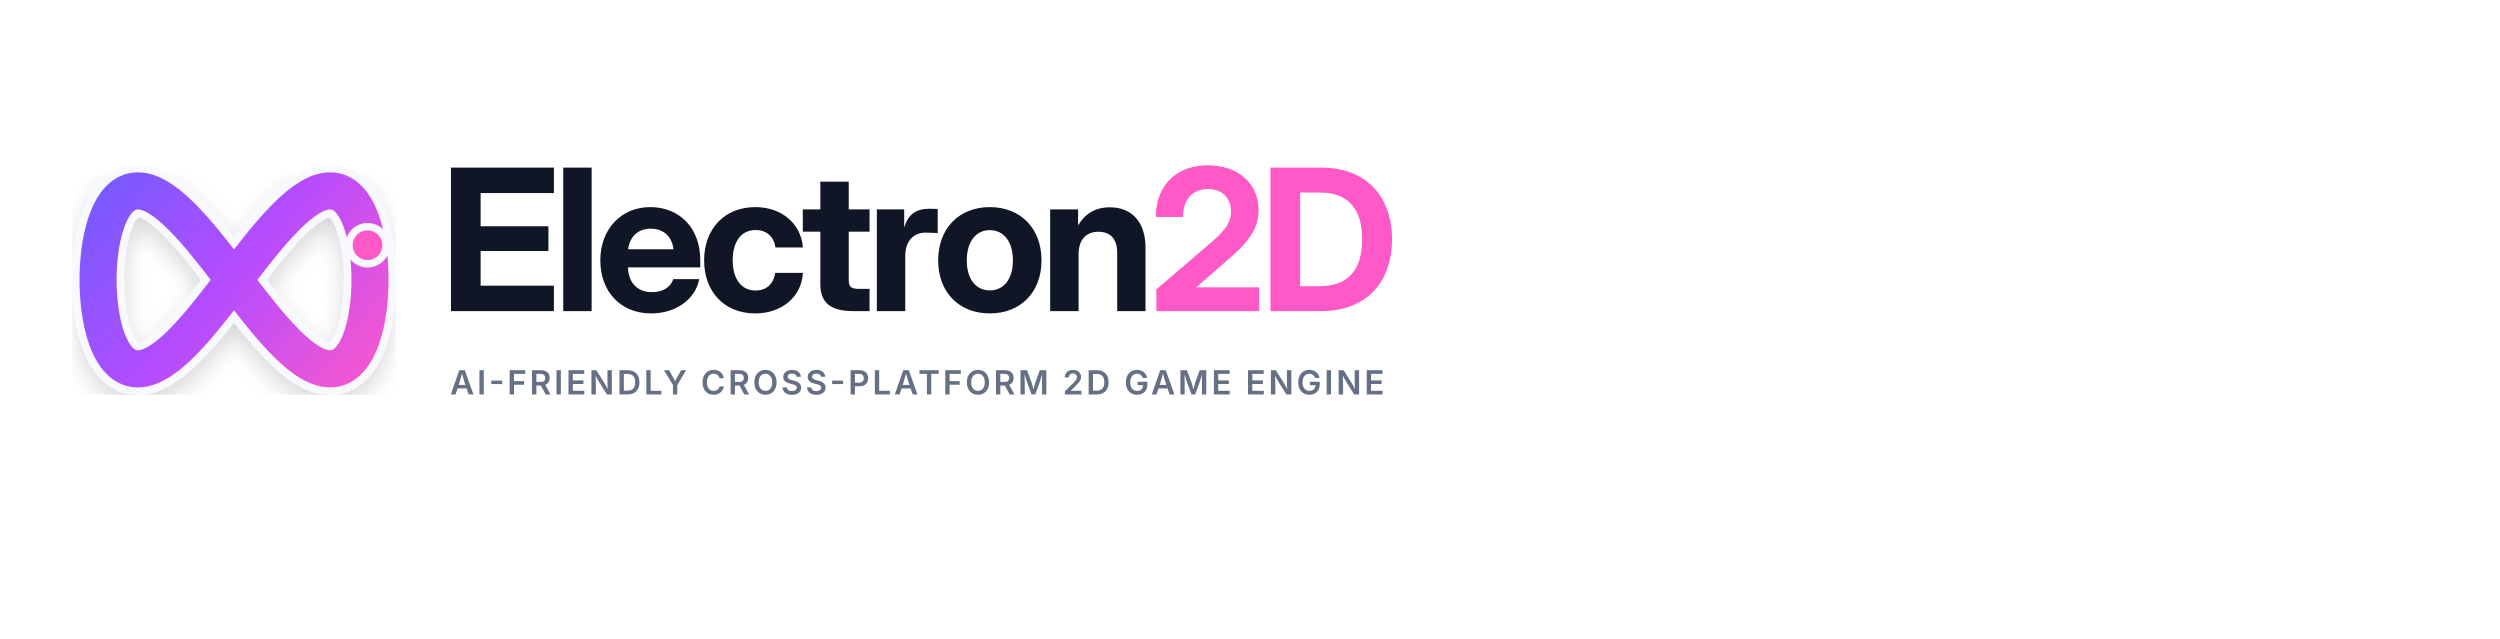
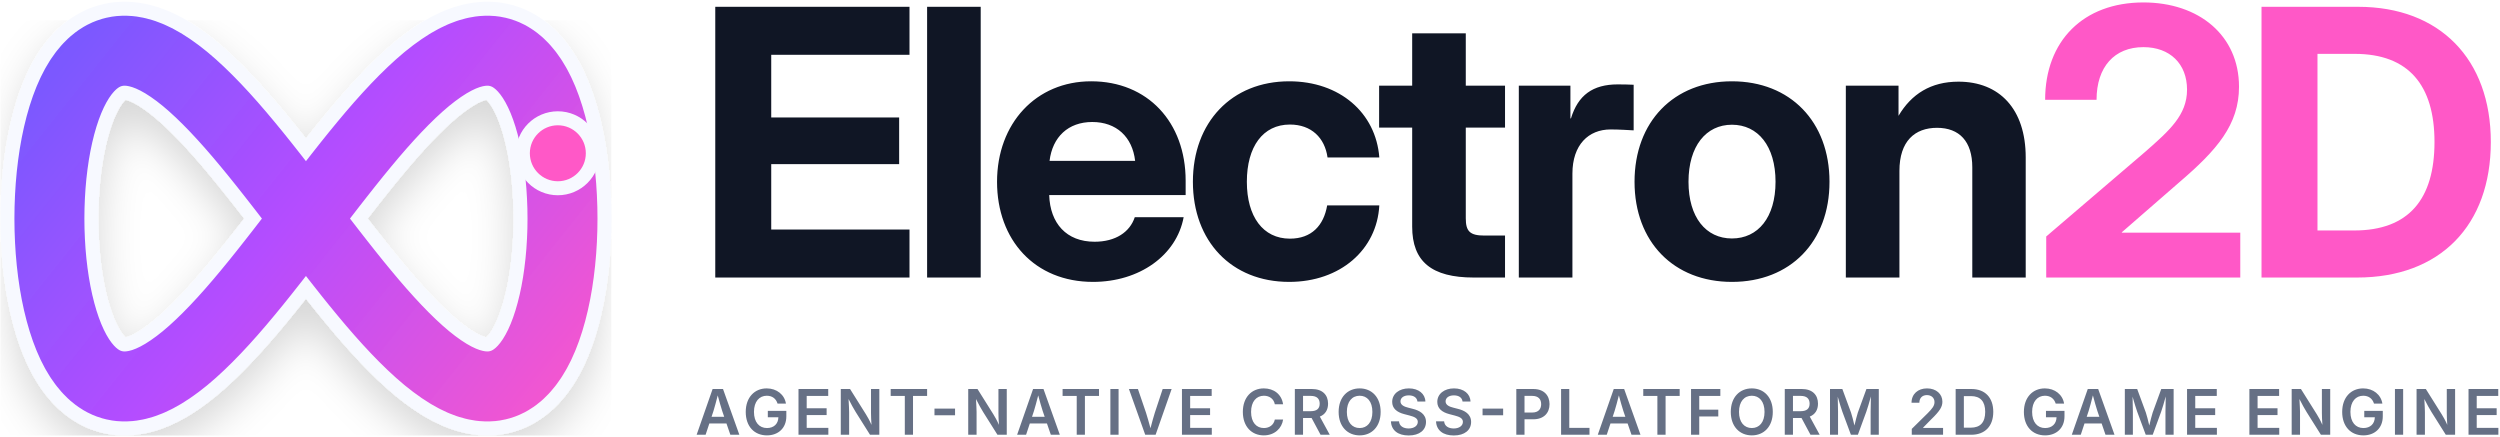
- <svg xmlns="http://www.w3.org/2000/svg" width="1800" height="460" viewBox="0 0 1800 460" version="1.1" id="svg9">
+ <svg xmlns="http://www.w3.org/2000/svg" width="954" height="166.455" viewBox="51.75 118.093 954 166.455" version="1.1" id="svg9">
  <defs id="defs6">
    <linearGradient id="brandGradient" x1="30" y1="50" x2="275" y2="245" gradientUnits="userSpaceOnUse">
      <stop offset="0%" stop-color="#6C5CFF" id="stop1" />
      <stop offset="48%" stop-color="#B44DFF" id="stop2" />
      <stop offset="100%" stop-color="#FF58C7" id="stop3" />
    </linearGradient>
    <linearGradient id="wordGradient" x1="0" y1="0" x2="170" y2="120" gradientUnits="userSpaceOnUse">
      <stop offset="0%" stop-color="#6C5CFF" id="stop4" />
      <stop offset="55%" stop-color="#B44DFF" id="stop5" />
      <stop offset="100%" stop-color="#FF58C7" id="stop6" />
    </linearGradient>
    <filter id="softShadow" x="-0.09" y="-0.146" width="1.124" height="1.292">
      <feDropShadow dx="0" dy="8" stdDeviation="9" flood-color="#050817" flood-opacity="0.16" />
    </filter>
  </defs>
  <g transform="translate(35 68) scale(0.89)" filter="url(#softShadow)" id="g7">
    <path d="M 260.00,150.00 L 259.94,154.71 L 259.76,159.40 L 259.47,164.05 L 259.06,168.63 L 258.53,173.14 L 257.89,177.55 L 257.13,181.84 L 256.25,186.00 L 255.26,190.00 L 254.16,193.83 L 252.95,197.47 L 251.63,200.91 L 250.20,204.13 L 248.66,207.12 L 247.01,209.87 L 245.26,212.35 L 243.41,214.57 L 241.46,216.52 L 239.41,218.18 L 237.27,219.55 L 235.03,220.62 L 232.70,221.38 L 230.29,221.85 L 227.78,222.00 L 225.20,221.85 L 222.53,221.38 L 219.78,220.62 L 216.96,219.55 L 214.07,218.18 L 211.11,216.52 L 208.09,214.57 L 205.00,212.35 L 201.85,209.87 L 198.65,207.12 L 195.40,204.13 L 192.10,200.91 L 188.75,197.47 L 185.36,193.83 L 181.93,190.00 L 178.47,186.00 L 174.98,181.84 L 171.46,177.55 L 167.92,173.14 L 164.36,168.63 L 160.78,164.05 L 157.19,159.40 L 153.60,154.71 L 150.00,150.00 L 146.40,145.29 L 142.81,140.60 L 139.22,135.95 L 135.64,131.37 L 132.08,126.86 L 128.54,122.45 L 125.02,118.16 L 121.53,114.00 L 118.07,110.00 L 114.64,106.17 L 111.25,102.53 L 107.90,99.09 L 104.60,95.87 L 101.35,92.88 L 98.15,90.13 L 95.00,87.65 L 91.91,85.43 L 88.89,83.48 L 85.93,81.82 L 83.04,80.45 L 80.22,79.38 L 77.47,78.62 L 74.80,78.15 L 72.22,78.00 L 69.71,78.15 L 67.30,78.62 L 64.97,79.38 L 62.73,80.45 L 60.59,81.82 L 58.54,83.48 L 56.59,85.43 L 54.74,87.65 L 52.99,90.13 L 51.34,92.88 L 49.80,95.87 L 48.37,99.09 L 47.05,102.53 L 45.84,106.17 L 44.74,110.00 L 43.75,114.00 L 42.87,118.16 L 42.11,122.45 L 41.47,126.86 L 40.94,131.37 L 40.53,135.95 L 40.24,140.60 L 40.06,145.29 L 40.00,150.00 L 40.06,154.71 L 40.24,159.40 L 40.53,164.05 L 40.94,168.63 L 41.47,173.14 L 42.11,177.55 L 42.87,181.84 L 43.75,186.00 L 44.74,190.00 L 45.84,193.83 L 47.05,197.47 L 48.37,200.91 L 49.80,204.13 L 51.34,207.12 L 52.99,209.87 L 54.74,212.35 L 56.59,214.57 L 58.54,216.52 L 60.59,218.18 L 62.73,219.55 L 64.97,220.62 L 67.30,221.38 L 69.71,221.85 L 72.22,222.00 L 74.80,221.85 L 77.47,221.38 L 80.22,220.62 L 83.04,219.55 L 85.93,218.18 L 88.89,216.52 L 91.91,214.57 L 95.00,212.35 L 98.15,209.87 L 101.35,207.12 L 104.60,204.13 L 107.90,200.91 L 111.25,197.47 L 114.64,193.83 L 118.07,190.00 L 121.53,186.00 L 125.02,181.84 L 128.54,177.55 L 132.08,173.14 L 135.64,168.63 L 139.22,164.05 L 142.81,159.40 L 146.40,154.71 L 150.00,150.00 L 153.60,145.29 L 157.19,140.60 L 160.78,135.95 L 164.36,131.37 L 167.92,126.86 L 171.46,122.45 L 174.98,118.16 L 178.47,114.00 L 181.93,110.00 L 185.36,106.17 L 188.75,102.53 L 192.10,99.09 L 195.40,95.87 L 198.65,92.88 L 201.85,90.13 L 205.00,87.65 L 208.09,85.43 L 211.11,83.48 L 214.07,81.82 L 216.96,80.45 L 219.78,79.38 L 222.53,78.62 L 225.20,78.15 L 227.78,78.00 L 230.29,78.15 L 232.70,78.62 L 235.03,79.38 L 237.27,80.45 L 239.41,81.82 L 241.46,83.48 L 243.41,85.43 L 245.26,87.65 L 247.01,90.13 L 248.66,92.88 L 250.20,95.87 L 251.63,99.09 L 252.95,102.53 L 254.16,106.17 L 255.26,110.00 L 256.25,114.00 L 257.13,118.16 L 257.89,122.45 L 258.53,126.86 L 259.06,131.37 L 259.47,135.95 L 259.76,140.60 L 259.94,145.29 L 260.00,150.00" fill="none" stroke="#F7F9FF" stroke-width="42" stroke-linecap="round" stroke-linejoin="round" id="path6" />
    <path d="M 260.00,150.00 L 259.94,154.71 L 259.76,159.40 L 259.47,164.05 L 259.06,168.63 L 258.53,173.14 L 257.89,177.55 L 257.13,181.84 L 256.25,186.00 L 255.26,190.00 L 254.16,193.83 L 252.95,197.47 L 251.63,200.91 L 250.20,204.13 L 248.66,207.12 L 247.01,209.87 L 245.26,212.35 L 243.41,214.57 L 241.46,216.52 L 239.41,218.18 L 237.27,219.55 L 235.03,220.62 L 232.70,221.38 L 230.29,221.85 L 227.78,222.00 L 225.20,221.85 L 222.53,221.38 L 219.78,220.62 L 216.96,219.55 L 214.07,218.18 L 211.11,216.52 L 208.09,214.57 L 205.00,212.35 L 201.85,209.87 L 198.65,207.12 L 195.40,204.13 L 192.10,200.91 L 188.75,197.47 L 185.36,193.83 L 181.93,190.00 L 178.47,186.00 L 174.98,181.84 L 171.46,177.55 L 167.92,173.14 L 164.36,168.63 L 160.78,164.05 L 157.19,159.40 L 153.60,154.71 L 150.00,150.00 L 146.40,145.29 L 142.81,140.60 L 139.22,135.95 L 135.64,131.37 L 132.08,126.86 L 128.54,122.45 L 125.02,118.16 L 121.53,114.00 L 118.07,110.00 L 114.64,106.17 L 111.25,102.53 L 107.90,99.09 L 104.60,95.87 L 101.35,92.88 L 98.15,90.13 L 95.00,87.65 L 91.91,85.43 L 88.89,83.48 L 85.93,81.82 L 83.04,80.45 L 80.22,79.38 L 77.47,78.62 L 74.80,78.15 L 72.22,78.00 L 69.71,78.15 L 67.30,78.62 L 64.97,79.38 L 62.73,80.45 L 60.59,81.82 L 58.54,83.48 L 56.59,85.43 L 54.74,87.65 L 52.99,90.13 L 51.34,92.88 L 49.80,95.87 L 48.37,99.09 L 47.05,102.53 L 45.84,106.17 L 44.74,110.00 L 43.75,114.00 L 42.87,118.16 L 42.11,122.45 L 41.47,126.86 L 40.94,131.37 L 40.53,135.95 L 40.24,140.60 L 40.06,145.29 L 40.00,150.00 L 40.06,154.71 L 40.24,159.40 L 40.53,164.05 L 40.94,168.63 L 41.47,173.14 L 42.11,177.55 L 42.87,181.84 L 43.75,186.00 L 44.74,190.00 L 45.84,193.83 L 47.05,197.47 L 48.37,200.91 L 49.80,204.13 L 51.34,207.12 L 52.99,209.87 L 54.74,212.35 L 56.59,214.57 L 58.54,216.52 L 60.59,218.18 L 62.73,219.55 L 64.97,220.62 L 67.30,221.38 L 69.71,221.85 L 72.22,222.00 L 74.80,221.85 L 77.47,221.38 L 80.22,220.62 L 83.04,219.55 L 85.93,218.18 L 88.89,216.52 L 91.91,214.57 L 95.00,212.35 L 98.15,209.87 L 101.35,207.12 L 104.60,204.13 L 107.90,200.91 L 111.25,197.47 L 114.64,193.83 L 118.07,190.00 L 121.53,186.00 L 125.02,181.84 L 128.54,177.55 L 132.08,173.14 L 135.64,168.63 L 139.22,164.05 L 142.81,159.40 L 146.40,154.71 L 150.00,150.00 L 153.60,145.29 L 157.19,140.60 L 160.78,135.95 L 164.36,131.37 L 167.92,126.86 L 171.46,122.45 L 174.98,118.16 L 178.47,114.00 L 181.93,110.00 L 185.36,106.17 L 188.75,102.53 L 192.10,99.09 L 195.40,95.87 L 198.65,92.88 L 201.85,90.13 L 205.00,87.65 L 208.09,85.43 L 211.11,83.48 L 214.07,81.82 L 216.96,80.45 L 219.78,79.38 L 222.53,78.62 L 225.20,78.15 L 227.78,78.00 L 230.29,78.15 L 232.70,78.62 L 235.03,79.38 L 237.27,80.45 L 239.41,81.82 L 241.46,83.48 L 243.41,85.43 L 245.26,87.65 L 247.01,90.13 L 248.66,92.88 L 250.20,95.87 L 251.63,99.09 L 252.95,102.53 L 254.16,106.17 L 255.26,110.00 L 256.25,114.00 L 257.13,118.16 L 257.89,122.45 L 258.53,126.86 L 259.06,131.37 L 259.47,135.95 L 259.76,140.60 L 259.94,145.29 L 260.00,150.00" fill="none" stroke="url(#brandGradient)" stroke-width="30" stroke-linecap="round" stroke-linejoin="round" id="path7" />
    <circle cx="258" cy="122" r="15" fill="#FF58C7" stroke="#F7F9FF" stroke-width="6" id="circle7" />
  </g>
  <g transform="translate(317 0)" id="g9">
    <g id="text8" style="font-weight:700;font-size:142px;font-family:'Inter Display', Inter, Arial, sans-serif;letter-spacing:-5" aria-label="Electron2D">
      <path style="fill:#101625" d="M 7.696,224 H 81.816 V 205.695 H 29.052 v -24.961 h 48.812 v -17.819 h -48.812 v -23.921 H 81.816 V 120.689 H 7.696 Z M 108.988,120.689 H 88.534 V 224 h 20.454 z m 42.842,104.975 c 17.75,0 31.895,-10.123 34.599,-24.684 h -18.651 c -1.872,5.686 -7.35,9.36 -15.323,9.36 -10.747,0 -16.987,-7.003 -17.334,-17.819 h 52.071 v -5.478 c 0,-22.326 -14.491,-37.927 -36.055,-37.927 -21.009,0 -35.916,16.017 -35.916,38.343 0,22.257 14.422,38.204 36.609,38.204 z m -16.571,-46.178 c 1.109,-9.152 7.142,-14.838 16.294,-14.838 9.222,0 15.323,5.686 16.363,14.838 z m 91.446,46.178 c 19.483,0 33.489,-12.272 34.391,-29.19 h -19.899 c -1.317,7.696 -5.963,12.688 -14.214,12.688 -10.262,0 -16.433,-8.39 -16.433,-21.702 0,-13.382 6.102,-21.841 16.433,-21.841 8.182,0 13.312,5.062 14.353,12.55 h 19.761 c -1.317,-17.057 -15.115,-29.052 -34.391,-29.052 -21.979,0 -36.748,15.67 -36.748,38.343 0,22.673 14.699,38.204 36.748,38.204 z m 82.363,-74.883 H 294.092 V 130.812 h -20.454 v 19.969 h -12.619 v 16.017 h 12.619 v 37.788 c 0,13.312 7.419,19.414 23.505,19.414 h 11.926 v -16.017 h -7.835 c -5.547,0 -7.142,-1.595 -7.142,-6.587 v -34.599 h 14.977 z M 314.33,224 h 20.454 v -39.66 c 0,-11.024 6.171,-16.849 14.561,-16.849 3.467,0 7.28,0.277 8.806,0.347 v -17.403 c -1.664,-0.069 -3.675,-0.139 -6.032,-0.139 -9.638,0 -15.185,4.16 -17.889,12.966 h -0.208 v -12.48 h -19.691 z m 81.323,1.664 c 22.257,0 37.233,-15.254 37.233,-38.204 0,-22.95 -14.977,-38.343 -37.233,-38.343 -22.188,0 -37.164,15.393 -37.164,38.343 0,22.95 14.977,38.204 37.164,38.204 z m 0,-16.571 c -9.915,0 -16.571,-8.043 -16.571,-21.633 0,-13.659 6.726,-21.771 16.571,-21.771 9.915,0 16.641,8.112 16.641,21.771 0,13.59 -6.656,21.633 -16.641,21.633 z m 63.92,-25.793 c 0,-11.371 5.894,-16.433 14.353,-16.433 8.528,0 13.451,5.2 13.451,15.046 V 224 h 20.385 v -45.831 c 0,-18.513 -10.054,-28.913 -25.654,-28.913 -10.539,0 -17.958,4.715 -22.881,13.035 V 150.781 H 439.119 V 224 h 20.454 z" id="path9" />
      <path style="fill:url(#wordGradient)" d="m 515.589,224 h 74.051 v -17.126 h -45.207 v -0.139 l 21.91,-19.067 c 14.422,-12.342 22.812,-21.979 22.812,-36.471 0,-19.553 -15.254,-32.172 -36.471,-32.172 -22.95,0 -37.511,14.699 -37.511,37.164 h 19.622 c 0,-12.55 6.795,-20.107 17.889,-20.107 10.123,0 16.641,6.379 16.641,16.225 0,9.707 -6.726,15.601 -15.878,23.644 l -37.857,32.38 z m 118.626,0 c 31.687,0 51.031,-19.899 51.031,-51.725 0,-31.687 -19.553,-51.586 -50.615,-51.586 H 597.744 V 224 Z m -15.115,-17.958 v -67.395 h 14.214 c 20.523,0 30.438,11.926 30.438,33.628 0,21.771 -9.776,33.767 -30.646,33.767 z" id="path10" />
    </g>
-     <path d="m 7.586,284 h 3.422 l 1.43,-4.324 h 6.527 L 20.453,284 h 3.434 l -6.234,-17.461 h -3.973 z m 5.684,-6.844 0.738,-2.227 c 0.48,-1.559 1.008,-3.516 1.629,-5.953 0.645,2.414 1.195,4.348 1.711,5.953 l 0.762,2.227 z M 31.328,266.539 H 28.199 V 284 h 3.129 z m 13.242,7.488 h -7.852 v 2.52 h 7.852 z M 49.971,284 h 3.129 v -6.984 h 7.266 v -2.602 h -7.266 v -5.238 h 8.051 v -2.637 H 49.971 Z m 16.089,0 h 3.129 v -6.41 h 3.258 L 75.881,284 h 3.504 l -3.785,-6.938 c 2.062,-0.82 3.141,-2.566 3.141,-4.934 0,-3.328 -2.133,-5.59 -6.152,-5.59 h -6.527 z m 3.129,-9 v -5.836 h 2.918 c 2.379,0 3.434,1.102 3.434,2.965 0,1.852 -1.055,2.871 -3.41,2.871 z m 17.636,-8.461 H 83.697 V 284 h 3.129 z M 92.321,284 h 11.391 v -2.637 h -8.262 v -4.875 h 7.605 v -2.602 h -7.605 v -4.711 h 8.215 v -2.637 H 92.321 Z m 16.511,0 h 3.188 v -8.672 c 0,-0.973 -0.105,-2.812 -0.223,-4.969 1.172,2.273 1.828,3.516 2.742,4.98 L 119.989,284 h 3.551 v -17.461 h -3.176 v 9.164 c 0,1.066 0.07,2.836 0.188,4.523 -0.762,-1.746 -1.523,-3.07 -2.145,-4.066 l -6.035,-9.621 h -3.539 z m 26.109,0 c 5.32,0 8.449,-3.293 8.449,-8.754 0,-5.426 -3.129,-8.707 -8.332,-8.707 h -6.023 V 284 Z m -2.777,-2.707 v -12.047 h 2.707 c 3.574,0 5.438,2.004 5.438,6 0,4.031 -1.863,6.047 -5.52,6.047 z M 148.347,284 h 10.84 v -2.637 h -7.711 v -14.824 h -3.129 z m 19.171,0 h 3.129 v -6.762 l 6.375,-10.699 h -3.633 l -3.059,5.508 c -0.457,0.832 -0.844,1.582 -1.23,2.578 -0.387,-0.973 -0.773,-1.723 -1.254,-2.578 l -3.117,-5.508 h -3.656 l 6.445,10.699 z m 29.296,0.234 c 4.125,0 6.891,-2.707 7.371,-6.047 h -3.164 c -0.398,2.062 -2.086,3.246 -4.172,3.246 -2.836,0 -4.887,-2.145 -4.887,-6.152 0,-3.961 2.039,-6.176 4.898,-6.176 2.086,0 3.773,1.184 4.16,3.246 h 3.152 c -0.551,-3.82 -3.527,-6.047 -7.359,-6.047 -4.559,0 -7.992,3.328 -7.992,8.977 0,5.625 3.398,8.953 7.992,8.953 z M 209.037,284 h 3.129 v -6.41 h 3.258 L 218.857,284 h 3.504 l -3.785,-6.938 c 2.062,-0.82 3.141,-2.566 3.141,-4.934 0,-3.328 -2.133,-5.59 -6.152,-5.59 h -6.527 z m 3.129,-9 v -5.836 h 2.918 c 2.379,0 3.434,1.102 3.434,2.965 0,1.852 -1.055,2.871 -3.41,2.871 z m 21.984,9.234 c 4.57,0 8.004,-3.316 8.004,-8.953 0,-5.648 -3.434,-8.977 -8.004,-8.977 -4.582,0 -8.027,3.328 -8.027,8.977 0,5.625 3.445,8.953 8.027,8.953 z m 0,-2.801 c -2.859,0 -4.887,-2.18 -4.887,-6.152 0,-3.996 2.027,-6.176 4.887,-6.176 2.836,0 4.852,2.168 4.852,6.176 0,3.984 -2.016,6.152 -4.852,6.152 z m 19.078,2.836 c 4.172,0 6.609,-2.098 6.609,-5.168 0,-3.047 -2.543,-4.395 -5.133,-5.016 l -1.629,-0.422 c -1.418,-0.352 -2.977,-0.938 -2.977,-2.402 0,-1.324 1.195,-2.297 3.164,-2.297 1.887,0 3.152,0.867 3.305,2.355 h 3.035 c -0.082,-2.918 -2.566,-5.016 -6.293,-5.016 -3.656,0 -6.375,2.062 -6.375,5.145 0,2.461 1.723,3.938 4.641,4.688 l 1.98,0.516 c 1.887,0.492 3.152,1.066 3.152,2.426 0,1.5 -1.441,2.52 -3.504,2.52 -1.969,0 -3.527,-0.891 -3.668,-2.73 h -3.082 c 0.141,3.445 2.707,5.402 6.773,5.402 z m 17.589,0 c 4.172,0 6.609,-2.098 6.609,-5.168 0,-3.047 -2.543,-4.395 -5.133,-5.016 l -1.629,-0.422 c -1.418,-0.352 -2.977,-0.938 -2.977,-2.402 0,-1.324 1.195,-2.297 3.164,-2.297 1.887,0 3.152,0.867 3.305,2.355 h 3.035 c -0.082,-2.918 -2.566,-5.016 -6.293,-5.016 -3.656,0 -6.375,2.062 -6.375,5.145 0,2.461 1.723,3.938 4.641,4.688 l 1.98,0.516 c 1.887,0.492 3.152,1.066 3.152,2.426 0,1.5 -1.441,2.52 -3.504,2.52 -1.969,0 -3.527,-0.891 -3.668,-2.73 h -3.082 c 0.141,3.445 2.707,5.402 6.773,5.402 z m 19.207,-10.242 h -7.852 v 2.52 h 7.852 z M 295.425,284 h 3.129 v -5.906 h 3.352 c 4.031,0 6.199,-2.426 6.199,-5.777 0,-3.328 -2.133,-5.777 -6.152,-5.777 h -6.527 z m 3.129,-8.484 v -6.352 h 2.918 c 2.391,0 3.434,1.289 3.434,3.152 0,1.863 -1.043,3.199 -3.41,3.199 z M 312.886,284 h 10.84 v -2.637 h -7.711 v -14.824 h -3.129 z m 14.378,0 h 3.422 l 1.43,-4.324 h 6.527 L 340.131,284 h 3.434 l -6.234,-17.461 h -3.973 z m 5.684,-6.844 0.738,-2.227 c 0.48,-1.559 1.008,-3.516 1.629,-5.953 0.645,2.414 1.195,4.348 1.711,5.953 l 0.762,2.227 z m 12.046,-7.98 h 5.391 V 284 h 3.129 v -14.824 h 5.379 v -2.637 H 344.994 Z M 363.603,284 h 3.129 v -6.984 h 7.266 v -2.602 h -7.266 v -5.238 h 8.051 v -2.637 h -11.18 z m 23.566,0.234 c 4.57,0 8.004,-3.316 8.004,-8.953 0,-5.648 -3.434,-8.977 -8.004,-8.977 -4.582,0 -8.027,3.328 -8.027,8.977 0,5.625 3.445,8.953 8.027,8.953 z m 0,-2.801 c -2.859,0 -4.887,-2.18 -4.887,-6.152 0,-3.996 2.027,-6.176 4.887,-6.176 2.836,0 4.852,2.168 4.852,6.176 0,3.984 -2.016,6.152 -4.852,6.152 z M 400.118,284 h 3.129 v -6.41 h 3.258 L 409.938,284 h 3.504 l -3.785,-6.938 c 2.062,-0.82 3.141,-2.566 3.141,-4.934 0,-3.328 -2.133,-5.59 -6.152,-5.59 h -6.527 z m 3.129,-9 v -5.836 h 2.918 c 2.379,0 3.434,1.102 3.434,2.965 0,1.852 -1.055,2.871 -3.41,2.871 z m 14.507,9 h 3.07 v -8.812 c 0,-1.324 -0.07,-3.738 -0.117,-5.719 0.645,2.25 1.348,4.582 1.758,5.719 L 425.734,284 h 2.66 l 3.223,-8.812 c 0.41,-1.172 1.148,-3.574 1.746,-5.812 -0.035,2.074 -0.105,4.512 -0.105,5.812 V 284 h 3.117 v -17.461 h -4.723 l -3.281,9.012 c -0.34,1.043 -0.879,3.199 -1.289,4.922 -0.398,-1.746 -0.949,-3.891 -1.301,-4.922 l -3.316,-9.012 h -4.711 z m 31.956,0 h 11.941 v -2.613 h -7.605 v -0.129 l 3.035,-3.094 c 3.41,-3.293 4.312,-4.863 4.312,-6.797 0,-2.918 -2.367,-5.062 -5.871,-5.062 -3.457,0 -5.906,2.156 -5.906,5.461 h 2.988 c 0,-1.793 1.125,-2.906 2.883,-2.906 1.652,0 2.895,1.02 2.895,2.66 0,1.477 -0.914,2.531 -2.613,4.266 l -6.059,5.965 z m 23.027,0 c 5.32,0 8.449,-3.293 8.449,-8.754 0,-5.426 -3.129,-8.707 -8.332,-8.707 h -6.023 V 284 Z m -2.777,-2.707 v -12.047 h 2.707 c 3.574,0 5.438,2.004 5.438,6 0,4.031 -1.863,6.047 -5.52,6.047 z m 31.745,2.941 c 4.312,0 7.406,-2.777 7.406,-7.266 v -2.098 h -7.066 v 2.461 h 4.031 c -0.059,2.508 -1.734,4.102 -4.359,4.102 -2.941,0 -4.957,-2.215 -4.957,-6.164 0,-3.961 2.062,-6.164 4.887,-6.164 2.121,0 3.551,1.148 4.113,3.012 h 3.199 c -0.539,-3.434 -3.504,-5.812 -7.348,-5.812 -4.57,0 -7.992,3.363 -7.992,8.988 0,5.52 3.27,8.941 8.086,8.941 z M 512.275,284 h 3.422 l 1.43,-4.324 h 6.527 L 525.142,284 h 3.434 l -6.234,-17.461 h -3.973 z m 5.684,-6.844 0.738,-2.227 c 0.48,-1.559 1.008,-3.516 1.629,-5.953 0.645,2.414 1.195,4.348 1.711,5.953 l 0.762,2.227 z M 532.887,284 h 3.07 v -8.812 c 0,-1.324 -0.07,-3.738 -0.117,-5.719 0.645,2.25 1.348,4.582 1.758,5.719 L 540.868,284 h 2.66 l 3.223,-8.812 c 0.41,-1.172 1.148,-3.574 1.746,-5.812 -0.035,2.074 -0.105,4.512 -0.105,5.812 V 284 h 3.117 v -17.461 h -4.723 l -3.281,9.012 c -0.34,1.043 -0.879,3.199 -1.289,4.922 -0.398,-1.746 -0.949,-3.891 -1.301,-4.922 l -3.316,-9.012 h -4.711 z m 24.117,0 h 11.391 v -2.637 H 560.133 v -4.875 h 7.605 v -2.602 H 560.133 v -4.711 h 8.215 v -2.637 h -11.344 z m 24.538,0 h 11.391 v -2.637 h -8.262 v -4.875 h 7.605 v -2.602 h -7.605 v -4.711 h 8.215 v -2.637 h -11.344 z m 16.511,0 h 3.188 v -8.672 c 0,-0.973 -0.105,-2.812 -0.223,-4.969 1.172,2.273 1.828,3.516 2.742,4.98 L 609.21,284 h 3.551 v -17.461 h -3.176 v 9.164 c 0,1.066 0.07,2.836 0.188,4.523 -0.762,-1.746 -1.523,-3.07 -2.145,-4.066 l -6.035,-9.621 h -3.539 z m 27.738,0.234 c 4.312,0 7.406,-2.777 7.406,-7.266 v -2.098 h -7.066 v 2.461 h 4.031 c -0.059,2.508 -1.734,4.102 -4.359,4.102 -2.941,0 -4.957,-2.215 -4.957,-6.164 0,-3.961 2.062,-6.164 4.887,-6.164 2.121,0 3.551,1.148 4.113,3.012 h 3.199 c -0.539,-3.434 -3.504,-5.812 -7.348,-5.812 -4.57,0 -7.992,3.363 -7.992,8.988 0,5.52 3.27,8.941 8.086,8.941 z m 15.55,-17.695 h -3.129 V 284 h 3.129 z M 646.837,284 h 3.188 v -8.672 c 0,-0.973 -0.105,-2.812 -0.223,-4.969 1.172,2.273 1.828,3.516 2.742,4.98 L 657.993,284 h 3.551 v -17.461 h -3.176 v 9.164 c 0,1.066 0.07,2.836 0.188,4.523 -0.762,-1.746 -1.523,-3.07 -2.145,-4.066 l -6.035,-9.621 h -3.539 z m 20.203,0 h 11.391 v -2.637 h -8.262 v -4.875 h 7.605 v -2.602 h -7.605 v -4.711 h 8.215 v -2.637 h -11.344 z" id="text9" style="font-weight:600;font-size:24px;font-family:Inter, Arial, sans-serif;letter-spacing:1.98;fill:#667085" aria-label="AI-FRIENDLY CROSS-PLATFORM 2D GAME ENGINE" />
+     <path d="m 0.586,284 h 3.422 L 5.438,279.676 h 6.527 L 13.453,284 h 3.434 L 10.652,266.539 H 6.68 Z m 5.684,-6.844 0.738,-2.227 c 0.48,-1.559 1.008,-3.516 1.629,-5.953 0.645,2.414 1.195,4.348 1.711,5.953 l 0.762,2.227 z m 21.14,7.078 c 4.312,0 7.406,-2.777 7.406,-7.266 v -2.098 h -7.066 v 2.461 h 4.031 c -0.059,2.508 -1.734,4.102 -4.359,4.102 -2.941,0 -4.957,-2.215 -4.957,-6.164 0,-3.961 2.062,-6.164 4.887,-6.164 2.121,0 3.551,1.148 4.113,3.012 h 3.199 c -0.539,-3.434 -3.504,-5.812 -7.348,-5.812 -4.57,0 -7.992,3.363 -7.992,8.988 0,5.52 3.27,8.941 8.086,8.941 z M 39.456,284 h 11.391 v -2.637 h -8.262 v -4.875 h 7.605 v -2.602 h -7.605 v -4.711 h 8.215 v -2.637 h -11.344 z m 16.136,0 h 3.188 v -8.672 c 0,-0.973 -0.105,-2.812 -0.223,-4.969 1.172,2.273 1.828,3.516 2.742,4.98 L 66.749,284 h 3.551 v -17.461 h -3.176 v 9.164 c 0,1.066 0.07,2.836 0.188,4.523 -0.762,-1.746 -1.523,-3.07 -2.145,-4.066 l -6.035,-9.621 h -3.539 z m 19.043,-14.824 h 5.391 V 284 h 3.129 v -14.824 h 5.379 v -2.637 H 74.635 Z m 24.562,4.852 h -7.852 v 2.52 h 7.852 z M 104.224,284 h 3.188 v -8.672 c 0,-0.973 -0.105,-2.812 -0.223,-4.969 1.172,2.273 1.828,3.516 2.742,4.98 L 115.38,284 h 3.551 V 266.539 H 115.755 v 9.164 c 0,1.066 0.07,2.836 0.188,4.523 -0.762,-1.746 -1.523,-3.07 -2.145,-4.066 l -6.035,-9.621 h -3.539 z m 18.656,0 h 3.422 l 1.43,-4.324 h 6.527 L 135.747,284 h 3.434 l -6.234,-17.461 h -3.973 z m 5.684,-6.844 0.738,-2.227 c 0.48,-1.559 1.008,-3.516 1.629,-5.953 0.645,2.414 1.195,4.348 1.711,5.953 l 0.762,2.227 z m 11.671,-7.98 h 5.391 V 284 h 3.129 v -14.824 h 5.379 v -2.637 h -13.898 z m 21.363,-2.637 h -3.129 V 284 h 3.129 z M 171.769,284 h 3.961 l 6.117,-17.461 H 178.425 l -3,9.07 c -0.492,1.559 -1.02,3.469 -1.652,5.895 -0.645,-2.402 -1.207,-4.348 -1.699,-5.895 l -3.094,-9.07 h -3.434 z m 14.015,0 h 11.391 v -2.637 h -8.262 v -4.875 h 7.605 v -2.602 h -7.605 v -4.711 h 8.215 v -2.637 h -11.344 z m 31.23,0.234 c 4.125,0 6.891,-2.707 7.371,-6.047 h -3.164 c -0.398,2.062 -2.086,3.246 -4.172,3.246 -2.836,0 -4.887,-2.145 -4.887,-6.152 0,-3.961 2.039,-6.176 4.898,-6.176 2.086,0 3.773,1.184 4.16,3.246 h 3.152 c -0.551,-3.82 -3.527,-6.047 -7.359,-6.047 -4.559,0 -7.992,3.328 -7.992,8.977 0,5.625 3.398,8.953 7.992,8.953 z M 228.861,284 h 3.129 v -6.41 h 3.258 L 238.681,284 h 3.504 l -3.785,-6.938 c 2.062,-0.82 3.141,-2.566 3.141,-4.934 0,-3.328 -2.133,-5.59 -6.152,-5.59 h -6.527 z m 3.129,-9 v -5.836 h 2.918 c 2.379,0 3.434,1.102 3.434,2.965 0,1.852 -1.055,2.871 -3.41,2.871 z m 21.609,9.234 c 4.57,0 8.004,-3.316 8.004,-8.953 0,-5.648 -3.434,-8.977 -8.004,-8.977 -4.582,0 -8.027,3.328 -8.027,8.977 0,5.625 3.445,8.953 8.027,8.953 z m 0,-2.801 c -2.859,0 -4.887,-2.18 -4.887,-6.152 0,-3.996 2.027,-6.176 4.887,-6.176 2.836,0 4.852,2.168 4.852,6.176 0,3.984 -2.016,6.152 -4.852,6.152 z m 18.703,2.836 c 4.172,0 6.609,-2.098 6.609,-5.168 0,-3.047 -2.543,-4.395 -5.133,-5.016 l -1.629,-0.422 c -1.418,-0.352 -2.977,-0.938 -2.977,-2.402 0,-1.324 1.195,-2.297 3.164,-2.297 1.887,0 3.152,0.867 3.305,2.355 h 3.035 c -0.082,-2.918 -2.566,-5.016 -6.293,-5.016 -3.656,0 -6.375,2.062 -6.375,5.145 0,2.461 1.723,3.938 4.641,4.688 l 1.98,0.516 c 1.887,0.492 3.152,1.066 3.152,2.426 0,1.5 -1.441,2.52 -3.504,2.52 -1.969,0 -3.527,-0.891 -3.668,-2.73 h -3.082 c 0.141,3.445 2.707,5.402 6.773,5.402 z m 17.214,0 c 4.172,0 6.609,-2.098 6.609,-5.168 0,-3.047 -2.543,-4.395 -5.133,-5.016 l -1.629,-0.422 c -1.418,-0.352 -2.977,-0.938 -2.977,-2.402 0,-1.324 1.195,-2.297 3.164,-2.297 1.887,0 3.152,0.867 3.305,2.355 h 3.035 c -0.082,-2.918 -2.566,-5.016 -6.293,-5.016 -3.656,0 -6.375,2.062 -6.375,5.145 0,2.461 1.723,3.938 4.641,4.688 l 1.98,0.516 c 1.887,0.492 3.152,1.066 3.152,2.426 0,1.5 -1.441,2.52 -3.504,2.52 -1.969,0 -3.527,-0.891 -3.668,-2.73 h -3.082 c 0.141,3.445 2.707,5.402 6.773,5.402 z m 18.832,-10.242 h -7.852 v 2.52 h 7.852 z M 313.374,284 h 3.129 v -5.906 h 3.352 c 4.031,0 6.199,-2.426 6.199,-5.777 0,-3.328 -2.133,-5.777 -6.152,-5.777 h -6.527 z m 3.129,-8.484 v -6.352 h 2.918 c 2.391,0 3.434,1.289 3.434,3.152 0,1.863 -1.043,3.199 -3.41,3.199 z M 330.459,284 h 10.84 v -2.637 h -7.711 v -14.824 h -3.129 z m 14.003,0 h 3.422 l 1.43,-4.324 h 6.527 L 357.33,284 h 3.434 l -6.234,-17.461 h -3.973 z m 5.684,-6.844 0.738,-2.227 c 0.48,-1.559 1.008,-3.516 1.629,-5.953 0.645,2.414 1.195,4.348 1.711,5.953 l 0.762,2.227 z m 11.671,-7.98 h 5.391 V 284 h 3.129 v -14.824 h 5.379 v -2.637 H 361.818 Z M 380.052,284 h 3.129 v -6.984 h 7.266 v -2.602 h -7.266 v -5.238 h 8.051 v -2.637 h -11.18 z m 23.191,0.234 c 4.57,0 8.004,-3.316 8.004,-8.953 0,-5.648 -3.434,-8.977 -8.004,-8.977 -4.582,0 -8.027,3.328 -8.027,8.977 0,5.625 3.445,8.953 8.027,8.953 z m 0,-2.801 c -2.859,0 -4.887,-2.18 -4.887,-6.152 0,-3.996 2.027,-6.176 4.887,-6.176 2.836,0 4.852,2.168 4.852,6.176 0,3.984 -2.016,6.152 -4.852,6.152 z M 415.816,284 h 3.129 v -6.41 h 3.258 L 425.637,284 h 3.504 l -3.785,-6.938 c 2.062,-0.82 3.141,-2.566 3.141,-4.934 0,-3.328 -2.133,-5.59 -6.152,-5.59 h -6.527 z m 3.129,-9 v -5.836 h 2.918 c 2.379,0 3.434,1.102 3.434,2.965 0,1.852 -1.055,2.871 -3.41,2.871 z m 14.132,9 h 3.07 v -8.812 c 0,-1.324 -0.07,-3.738 -0.117,-5.719 0.645,2.25 1.348,4.582 1.758,5.719 L 441.058,284 h 2.66 l 3.223,-8.812 c 0.41,-1.172 1.148,-3.574 1.746,-5.812 -0.035,2.074 -0.105,4.512 -0.105,5.812 V 284 h 3.117 v -17.461 h -4.723 l -3.281,9.012 c -0.34,1.043 -0.879,3.199 -1.289,4.922 -0.398,-1.746 -0.949,-3.891 -1.301,-4.922 l -3.316,-9.012 h -4.711 z m 31.206,0 h 11.941 v -2.613 h -7.605 v -0.129 l 3.035,-3.094 c 3.41,-3.293 4.312,-4.863 4.312,-6.797 0,-2.918 -2.367,-5.062 -5.871,-5.062 -3.457,0 -5.906,2.156 -5.906,5.461 h 2.988 c 0,-1.793 1.125,-2.906 2.883,-2.906 1.652,0 2.895,1.02 2.895,2.66 0,1.477 -0.914,2.531 -2.613,4.266 l -6.059,5.965 z m 22.652,0 c 5.32,0 8.449,-3.293 8.449,-8.754 0,-5.426 -3.129,-8.707 -8.332,-8.707 h -6.023 V 284 Z m -2.777,-2.707 v -12.047 h 2.707 c 3.574,0 5.438,2.004 5.438,6 0,4.031 -1.863,6.047 -5.52,6.047 z m 30.995,2.941 c 4.312,0 7.406,-2.777 7.406,-7.266 v -2.098 h -7.066 v 2.461 h 4.031 c -0.059,2.508 -1.734,4.102 -4.359,4.102 -2.941,0 -4.957,-2.215 -4.957,-6.164 0,-3.961 2.062,-6.164 4.887,-6.164 2.121,0 3.551,1.148 4.113,3.012 h 3.199 c -0.539,-3.434 -3.504,-5.812 -7.348,-5.812 -4.57,0 -7.992,3.363 -7.992,8.988 0,5.52 3.27,8.941 8.086,8.941 z M 525.348,284 h 3.422 l 1.43,-4.324 h 6.527 L 538.215,284 h 3.434 l -6.234,-17.461 h -3.973 z m 5.684,-6.844 0.738,-2.227 c 0.48,-1.559 1.008,-3.516 1.629,-5.953 0.645,2.414 1.195,4.348 1.711,5.953 l 0.762,2.227 z M 545.586,284 h 3.07 v -8.812 c 0,-1.324 -0.07,-3.738 -0.117,-5.719 0.645,2.25 1.348,4.582 1.758,5.719 L 553.567,284 h 2.66 l 3.223,-8.812 c 0.41,-1.172 1.148,-3.574 1.746,-5.812 -0.035,2.074 -0.105,4.512 -0.105,5.812 V 284 h 3.117 v -17.461 h -4.723 l -3.281,9.012 c -0.34,1.043 -0.879,3.199 -1.289,4.922 -0.398,-1.746 -0.949,-3.891 -1.301,-4.922 l -3.316,-9.012 h -4.711 z m 23.742,0 h 11.391 v -2.637 h -8.262 v -4.875 h 7.605 v -2.602 h -7.605 v -4.711 h 8.215 v -2.637 h -11.344 z m 23.788,0 h 11.391 v -2.637 h -8.262 v -4.875 h 7.605 v -2.602 h -7.605 v -4.711 h 8.215 v -2.637 h -11.344 z m 16.136,0 h 3.188 v -8.672 c 0,-0.973 -0.105,-2.812 -0.223,-4.969 1.172,2.273 1.828,3.516 2.742,4.98 L 620.408,284 h 3.551 v -17.461 h -3.176 v 9.164 c 0,1.066 0.07,2.836 0.188,4.523 -0.762,-1.746 -1.523,-3.07 -2.145,-4.066 l -6.035,-9.621 h -3.539 z m 27.363,0.234 c 4.312,0 7.406,-2.777 7.406,-7.266 v -2.098 h -7.066 v 2.461 h 4.031 c -0.059,2.508 -1.734,4.102 -4.359,4.102 -2.941,0 -4.957,-2.215 -4.957,-6.164 0,-3.961 2.062,-6.164 4.887,-6.164 2.121,0 3.551,1.148 4.113,3.012 h 3.199 c -0.539,-3.434 -3.504,-5.812 -7.348,-5.812 -4.57,0 -7.992,3.363 -7.992,8.988 0,5.52 3.27,8.941 8.086,8.941 z m 15.175,-17.695 h -3.129 V 284 h 3.129 z M 656.911,284 h 3.188 v -8.672 c 0,-0.973 -0.105,-2.812 -0.223,-4.969 1.172,2.273 1.828,3.516 2.742,4.98 L 668.067,284 h 3.551 v -17.461 h -3.176 v 9.164 c 0,1.066 0.07,2.836 0.188,4.523 -0.762,-1.746 -1.523,-3.07 -2.145,-4.066 l -6.035,-9.621 h -3.539 z m 19.828,0 h 11.391 v -2.637 h -8.262 v -4.875 h 7.605 v -2.602 h -7.605 v -4.711 h 8.215 v -2.637 h -11.344 z" id="text9" style="font-weight:600;font-size:24px;font-family:Inter, Arial, sans-serif;letter-spacing:1.605;fill:#667085" aria-label="AGENT-NATIVE CROSS-PLATFORM 2D GAME ENGINE" />
  </g>
</svg>
